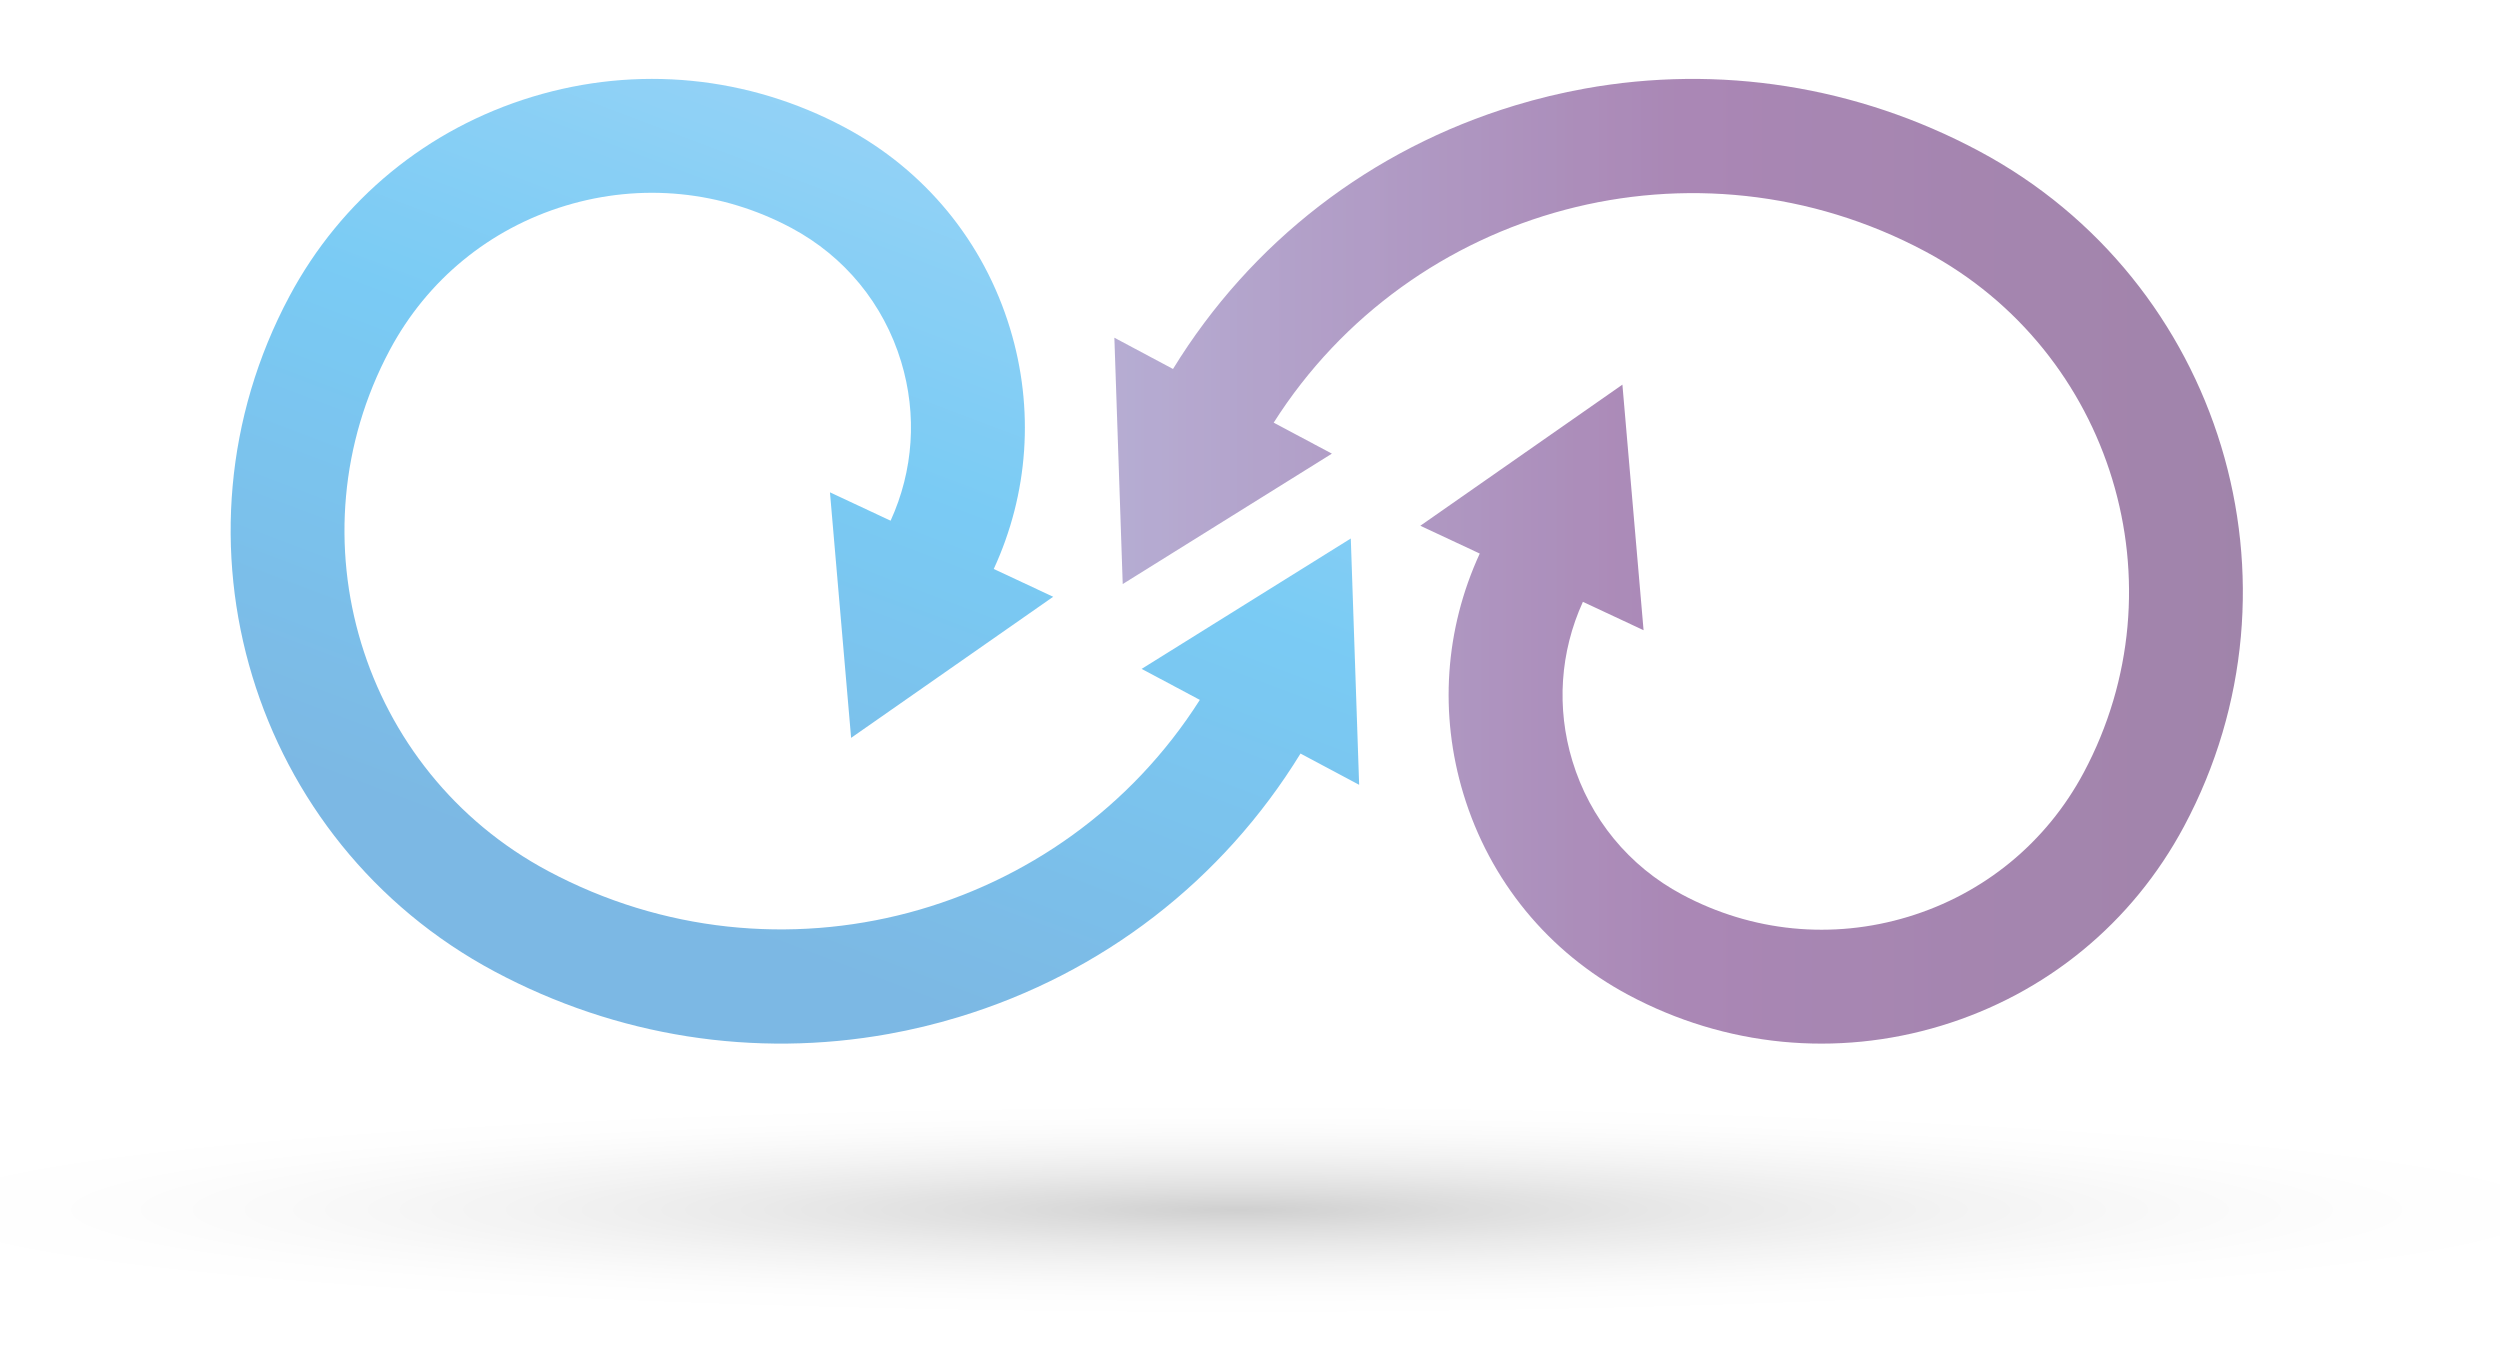
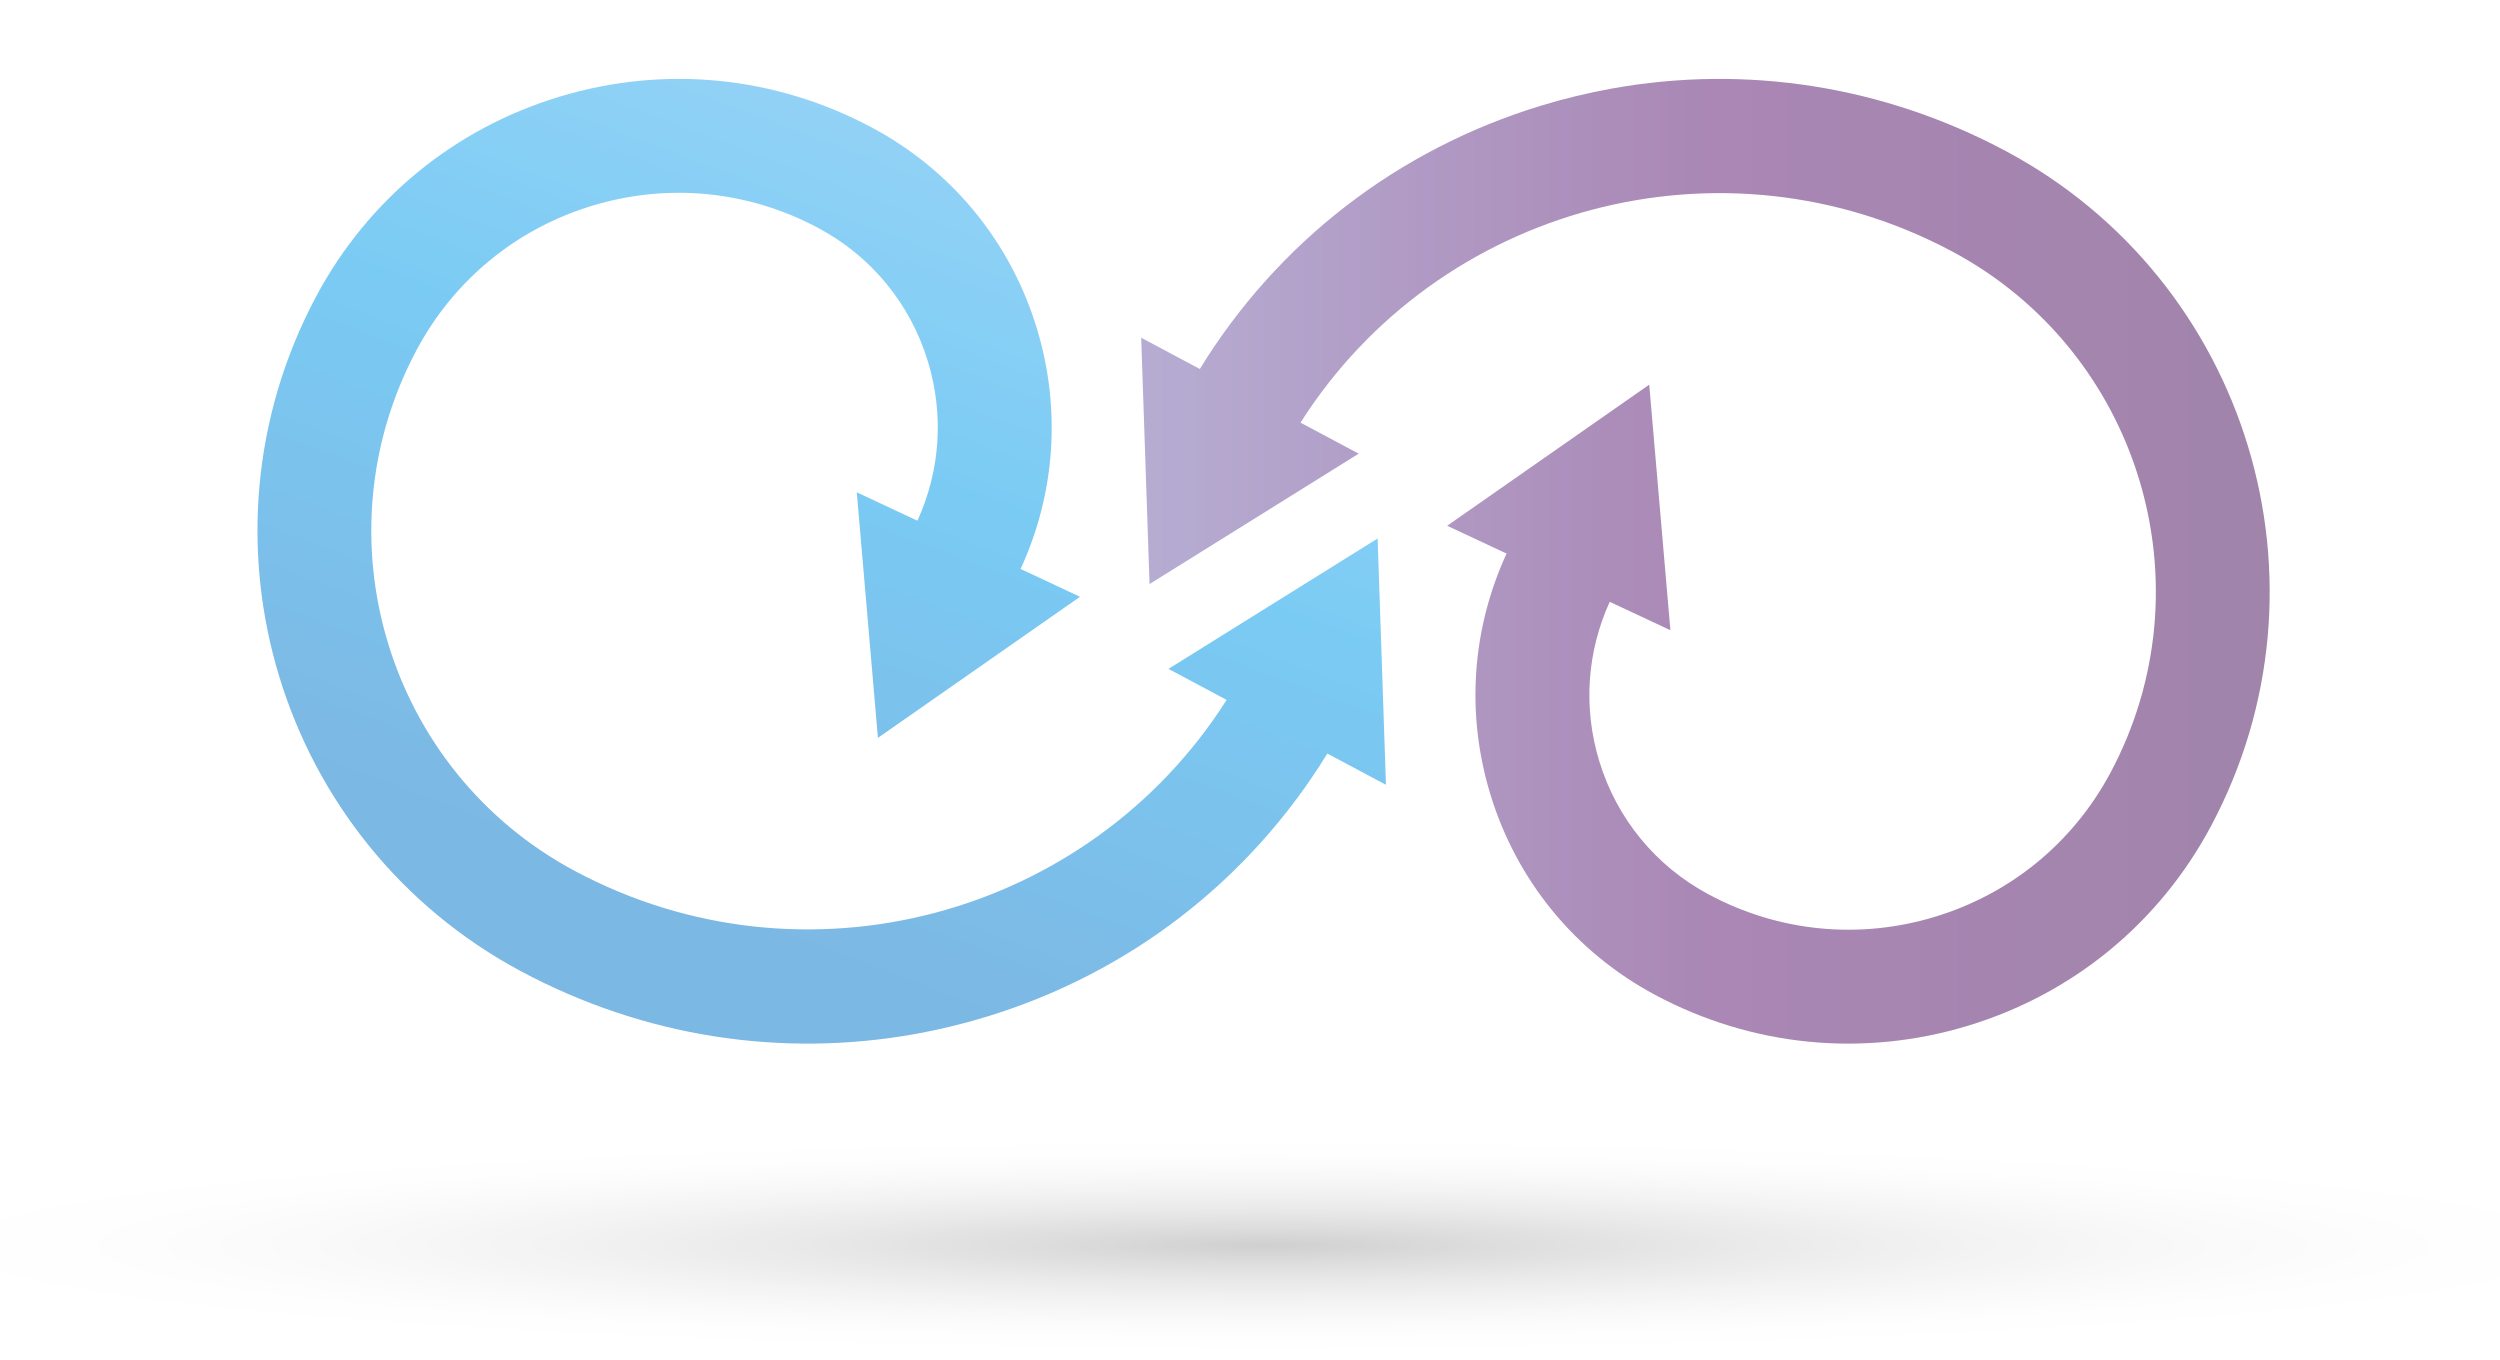
<svg xmlns="http://www.w3.org/2000/svg" version="1.1" id="Ñëîé_1" x="0px" y="0px" width="279.637px" height="152.016px" viewBox="0 0 279.637 152.016" enable-background="new 0 0 279.637 152.016" xml:space="preserve">
-   <radialGradient id="SVGID_1_" cx="430.315" cy="-9551.131" r="248.362" gradientTransform="matrix(0.6229 0 0 0.0487 -129.7048 600.4677)" gradientUnits="userSpaceOnUse">
+   <radialGradient id="SVGID_1_" cx="435.131" cy="-9468.998" r="248.366" gradientTransform="matrix(0.6229 0 0 0.0487 -129.7048 600.4677)" gradientUnits="userSpaceOnUse">
    <stop offset="0" style="stop-color:#666666" />
    <stop offset="0.17" style="stop-color:#939393" />
    <stop offset="0.344" style="stop-color:#BABABA" />
    <stop offset="0.517" style="stop-color:#D8D8D8" />
    <stop offset="0.686" style="stop-color:#EEEEEE" />
    <stop offset="0.849" style="stop-color:#FBFBFB" />
    <stop offset="1" style="stop-color:#FFFFFF" />
  </radialGradient>
-   <ellipse opacity="0.31" fill="url(#SVGID_1_)" cx="138.338" cy="135.328" rx="154.784" ry="12.089" />
+   <ellipse opacity="0.31" fill="url(#SVGID_1_)" cx="141.338" cy="139.328" rx="154.784" ry="12.089" />
  <g opacity="0.7">
-     <linearGradient id="SVGID_2_" gradientUnits="userSpaceOnUse" x1="114.546" y1="0.779" x2="76.201" y2="102.067">
+     <linearGradient id="SVGID_2_" gradientUnits="userSpaceOnUse" x1="117.545" y1="0.778" x2="79.2" y2="102.066">
      <stop offset="0" style="stop-color:#77C4F3" />
      <stop offset="0.5" style="stop-color:#42B5F0" />
      <stop offset="1" style="stop-color:#449AD8" />
    </linearGradient>
-     <path fill="url(#SVGID_2_)" d="M151.093,60.232l-23.394,14.586l6.507,3.468c-15.385,24.223-47.187,32.88-72.904,19.14   C40.353,86.232,32.415,60.082,43.608,39.131c4.178-7.819,11.15-13.543,19.633-16.119c8.482-2.575,17.461-1.692,25.28,2.485   c5.955,3.182,10.315,8.493,12.276,14.954c1.803,5.938,1.375,12.195-1.178,17.792l-6.785-3.175l2.367,27.466l22.603-15.782   l-6.647-3.111c3.892-8.451,4.55-17.912,1.825-26.89c-2.95-9.716-9.504-17.701-18.46-22.486c-10.819-5.78-23.241-7.002-34.979-3.438   C47.806,14.391,38.158,22.311,32.378,33.13c-14.503,27.143-4.219,61.025,22.926,75.527c13.673,7.307,29.073,9.706,44.104,6.994   c2.62-0.473,5.234-1.103,7.823-1.888c16.08-4.881,29.516-15.275,38.237-29.474l6.559,3.496L151.093,60.232z" />
-     <linearGradient id="SVGID_3_" gradientUnits="userSpaceOnUse" x1="124.648" y1="62.781" x2="250.876" y2="62.781">
+     <path fill="url(#SVGID_2_)" d="M154.093,60.232l-23.394,14.586l6.507,3.468c-15.385,24.223-47.187,32.88-72.904,19.14   C43.353,86.232,35.415,60.082,46.608,39.131c4.178-7.819,11.15-13.543,19.633-16.119c8.482-2.575,17.461-1.692,25.28,2.485   c5.955,3.182,10.315,8.493,12.276,14.954c1.803,5.938,1.375,12.195-1.178,17.792l-6.785-3.175l2.367,27.466l22.603-15.782   l-6.647-3.111c3.892-8.451,4.55-17.912,1.825-26.89c-2.95-9.716-9.504-17.701-18.46-22.486c-10.819-5.78-23.241-7.002-34.979-3.438   C50.806,14.391,41.158,22.311,35.378,33.13c-14.503,27.143-4.219,61.025,22.926,75.527c13.673,7.307,29.073,9.706,44.104,6.994   c2.62-0.473,5.234-1.103,7.823-1.888c16.08-4.881,29.516-15.275,38.237-29.474l6.559,3.496L154.093,60.232z" />
+     <linearGradient id="SVGID_3_" gradientUnits="userSpaceOnUse" x1="127.648" y1="62.781" x2="253.876" y2="62.781">
      <stop offset="0" style="stop-color:#7D6CB0" />
      <stop offset="0.5" style="stop-color:#67297B" />
      <stop offset="1" style="stop-color:#562368" />
    </linearGradient>
-     <path opacity="0.8" fill="url(#SVGID_3_)" d="M125.582,65.329l23.395-14.586l-6.509-3.468   c15.386-24.222,47.188-32.879,72.903-19.14c20.95,11.193,28.889,37.344,17.696,58.295c-4.179,7.819-11.151,13.544-19.634,16.118   c-8.483,2.575-17.46,1.693-25.279-2.485c-5.958-3.181-10.315-8.492-12.277-14.953c-1.802-5.94-1.374-12.196,1.178-17.793   l6.786,3.175l-2.368-27.467l-22.602,15.783l6.646,3.11c-3.892,8.452-4.551,17.912-1.825,26.89c2.95,9.715,9.506,17.7,18.46,22.485   c10.819,5.782,23.242,7.002,34.98,3.439c11.736-3.563,21.385-11.483,27.164-22.302c14.504-27.144,4.219-61.025-22.925-75.527   c-13.676-7.306-29.074-9.706-44.104-6.993c-2.62,0.473-5.235,1.102-7.823,1.888c-16.081,4.881-29.517,15.275-38.237,29.474   l-6.56-3.497L125.582,65.329z" />
+     <path opacity="0.8" fill="url(#SVGID_3_)" d="M128.582,65.329l23.395-14.586l-6.509-3.468   c15.386-24.222,47.188-32.879,72.903-19.14c20.95,11.193,28.889,37.344,17.696,58.295c-4.179,7.819-11.151,13.544-19.634,16.118   c-8.483,2.575-17.46,1.693-25.279-2.485c-5.958-3.181-10.315-8.492-12.277-14.953c-1.802-5.94-1.374-12.196,1.178-17.793   l6.786,3.175l-2.368-27.467l-22.602,15.783l6.646,3.11c-3.892,8.452-4.551,17.912-1.825,26.89c2.95,9.715,9.506,17.7,18.46,22.485   c10.819,5.782,23.242,7.002,34.98,3.439c11.736-3.563,21.385-11.483,27.164-22.302c14.504-27.144,4.219-61.025-22.925-75.527   c-13.676-7.306-29.074-9.706-44.104-6.993c-2.62,0.473-5.235,1.102-7.823,1.888c-16.081,4.881-29.517,15.275-38.237,29.474   l-6.56-3.497L128.582,65.329z" />
  </g>
</svg>
